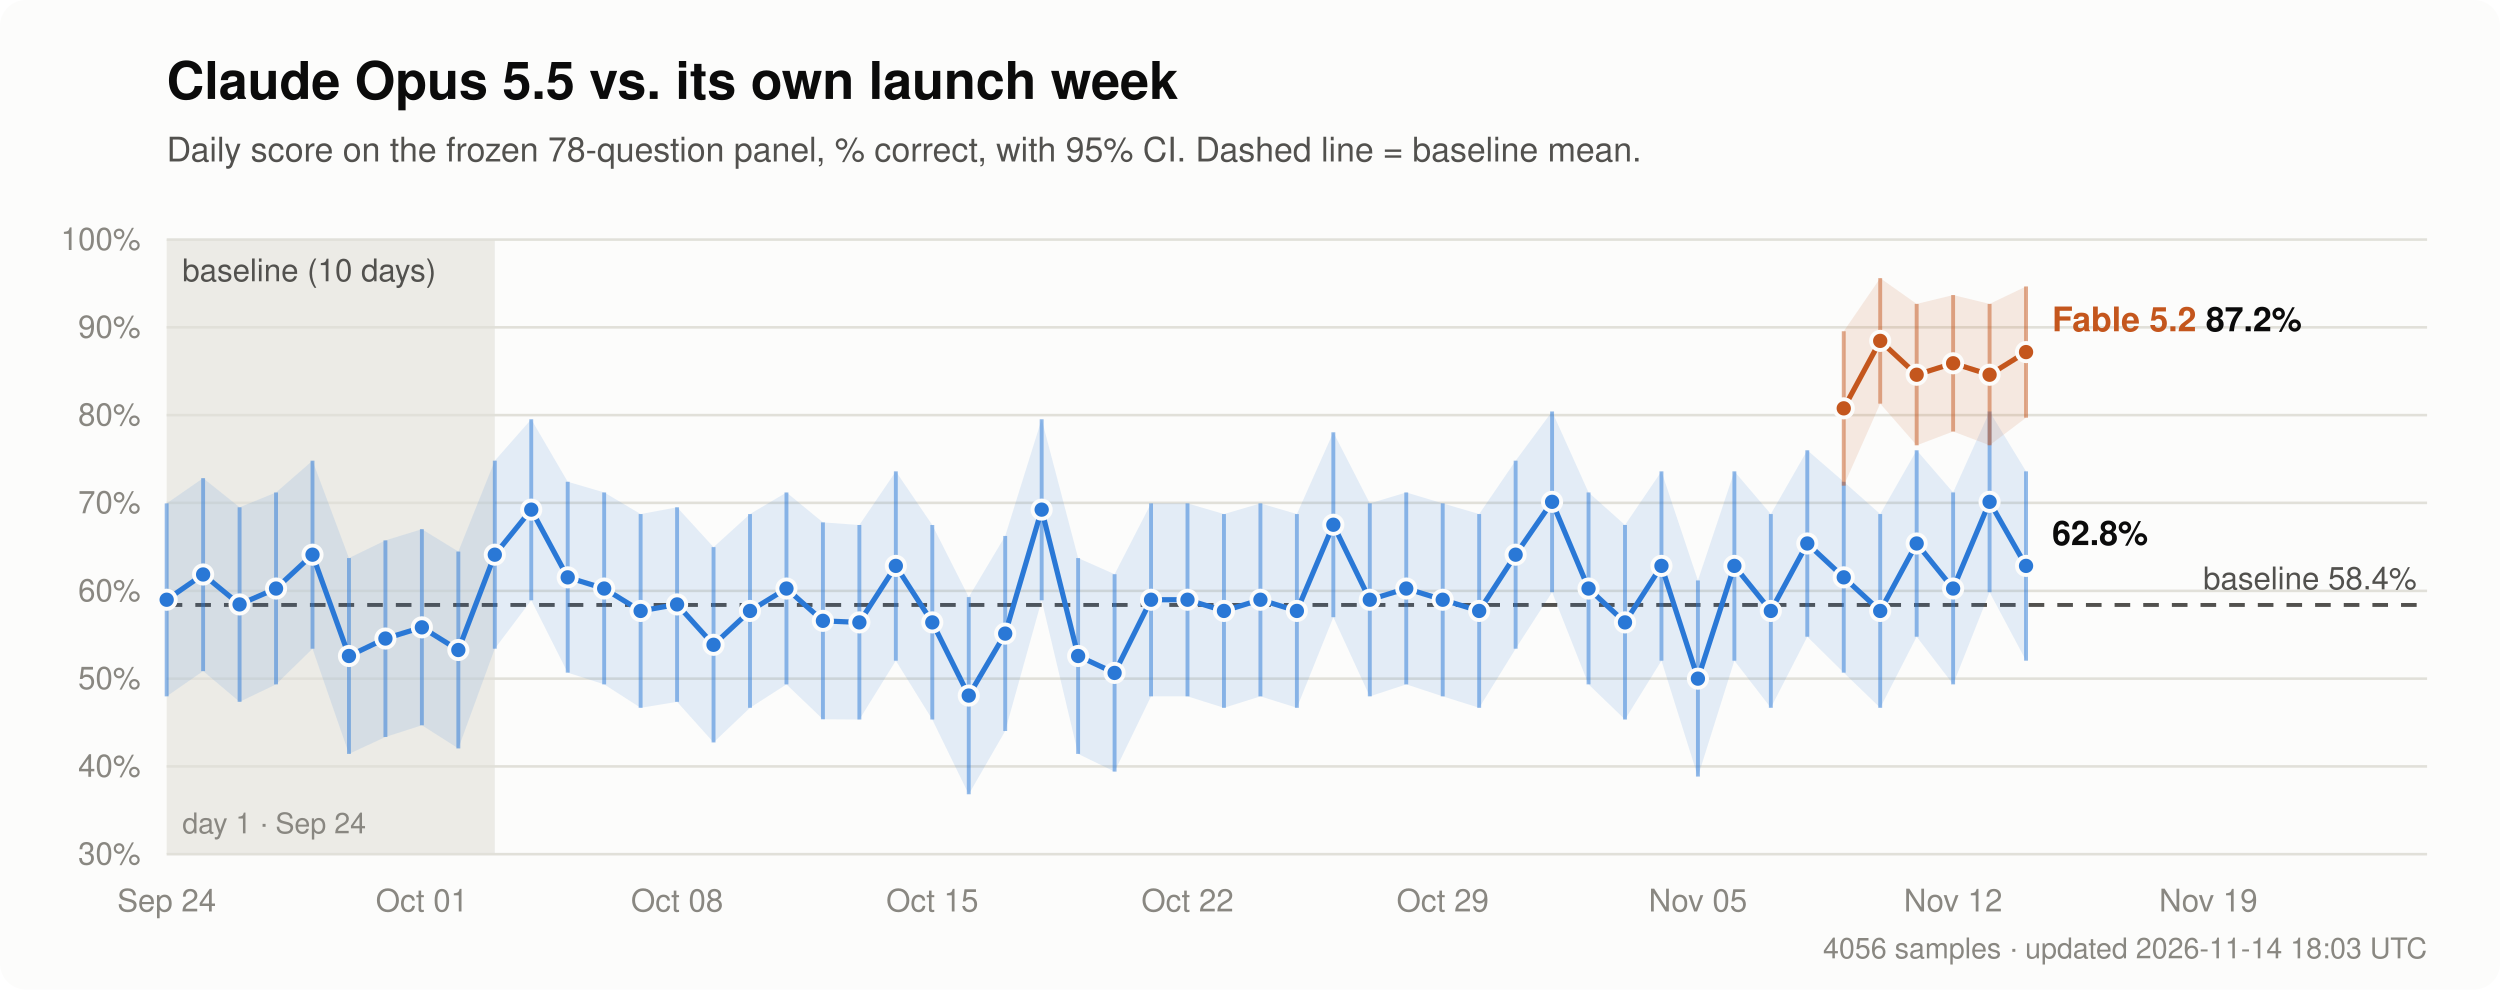
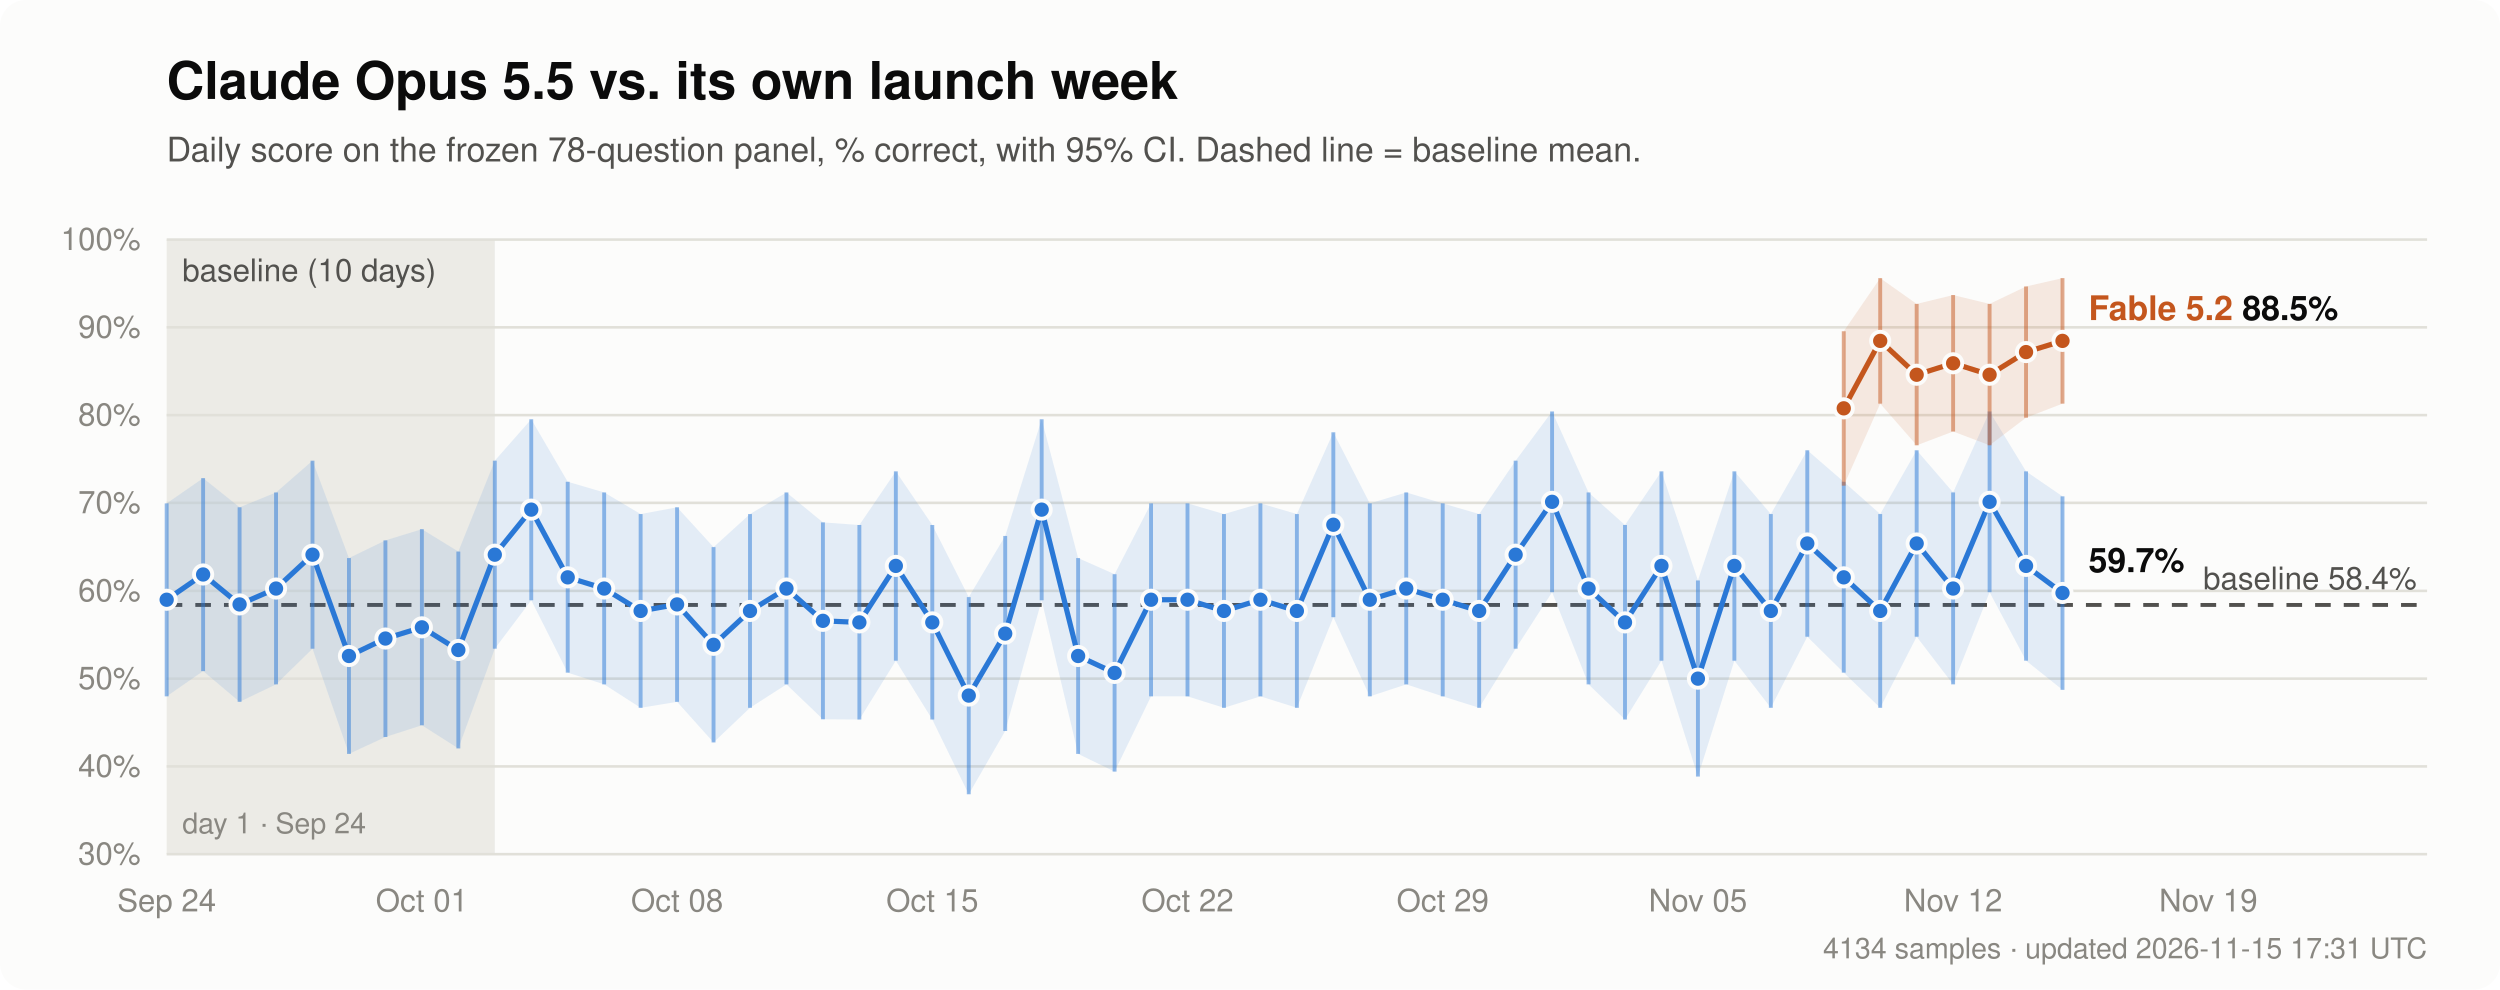
<svg xmlns="http://www.w3.org/2000/svg" width="960" height="380" viewBox="0 0 960 380" font-family="-apple-system, Segoe UI, Helvetica, Arial, sans-serif" role="img" aria-labelledby="t d">
  <rect width="960" height="380" rx="10" fill="#fcfcfb" />
  <text x="64" y="38" fill="#0b0b0b" font-size="20" font-weight="600">Claude Opus 5.5 vs. its own launch week</text>
  <text x="64" y="62" fill="#52514e" font-size="13">Daily score on the frozen 78-question panel, % correct, with 95% CI. Dashed line = baseline mean.</text>
  <line x1="64" y1="328.0" x2="932" y2="328.0" stroke="#e1e0d9" stroke-width="1" />
  <text x="54" y="332.0" text-anchor="end" fill="#898781" font-size="12">30%</text>
  <line x1="64" y1="294.3" x2="932" y2="294.3" stroke="#e1e0d9" stroke-width="1" />
  <text x="54" y="298.3" text-anchor="end" fill="#898781" font-size="12">40%</text>
  <line x1="64" y1="260.6" x2="932" y2="260.6" stroke="#e1e0d9" stroke-width="1" />
  <text x="54" y="264.6" text-anchor="end" fill="#898781" font-size="12">50%</text>
  <line x1="64" y1="226.9" x2="932" y2="226.9" stroke="#e1e0d9" stroke-width="1" />
  <text x="54" y="230.9" text-anchor="end" fill="#898781" font-size="12">60%</text>
  <line x1="64" y1="193.1" x2="932" y2="193.1" stroke="#e1e0d9" stroke-width="1" />
  <text x="54" y="197.1" text-anchor="end" fill="#898781" font-size="12">70%</text>
  <line x1="64" y1="159.4" x2="932" y2="159.4" stroke="#e1e0d9" stroke-width="1" />
  <text x="54" y="163.4" text-anchor="end" fill="#898781" font-size="12">80%</text>
  <line x1="64" y1="125.7" x2="932" y2="125.7" stroke="#e1e0d9" stroke-width="1" />
  <text x="54" y="129.7" text-anchor="end" fill="#898781" font-size="12">90%</text>
  <line x1="64" y1="92.0" x2="932" y2="92.0" stroke="#e1e0d9" stroke-width="1" />
  <text x="54" y="96.0" text-anchor="end" fill="#898781" font-size="12">100%</text>
  <rect x="64.0" y="92" width="126.0" height="236" fill="#e1e0d9" opacity="0.6" />
  <text x="70.0" y="108" fill="#52514e" font-size="12">baseline (10 days)</text>
  <text x="70.0" y="320" fill="#898781" font-size="11">day 1 · Sep 24</text>
  <text x="64.0" y="350" text-anchor="middle" fill="#898781" font-size="12">Sep 24</text>
  <text x="162.0" y="350" text-anchor="middle" fill="#898781" font-size="12">Oct 01</text>
  <text x="260.0" y="350" text-anchor="middle" fill="#898781" font-size="12">Oct 08</text>
  <text x="358.0" y="350" text-anchor="middle" fill="#898781" font-size="12">Oct 15</text>
  <text x="456.0" y="350" text-anchor="middle" fill="#898781" font-size="12">Oct 22</text>
  <text x="554.0" y="350" text-anchor="middle" fill="#898781" font-size="12">Oct 29</text>
  <text x="652.0" y="350" text-anchor="middle" fill="#898781" font-size="12">Nov 05</text>
  <text x="750.0" y="350" text-anchor="middle" fill="#898781" font-size="12">Nov 12</text>
  <text x="848.0" y="350" text-anchor="middle" fill="#898781" font-size="12">Nov 19</text>
  <line x1="64" y1="232.3" x2="932" y2="232.3" stroke="#52514e" stroke-width="1.5" stroke-dasharray="6 5" />
  <text x="928" y="226.3" text-anchor="end" fill="#52514e" font-size="12">baseline 58.4%</text>
-   <path d="M64.0,193.3 L78.0,183.6 L92.0,194.8 L106.0,189.1 L120.0,176.9 L134.0,214.3 L148.0,207.5 L162.0,203.2 L176.0,211.8 L190.0,176.9 L204.0,161.0 L218.0,185.0 L232.0,189.1 L246.0,197.4 L260.0,194.8 L274.0,210.1 L288.0,197.4 L302.0,189.1 L316.0,200.6 L330.0,201.6 L344.0,181.0 L358.0,201.6 L372.0,229.3 L386.0,205.8 L400.0,161.0 L414.0,214.3 L428.0,220.5 L442.0,193.3 L456.0,193.3 L470.0,197.4 L484.0,193.3 L498.0,197.4 L512.0,166.0 L526.0,193.3 L540.0,189.1 L554.0,193.3 L568.0,197.4 L582.0,176.9 L596.0,158.0 L610.0,189.1 L624.0,201.6 L638.0,181.0 L652.0,222.9 L666.0,181.0 L680.0,197.4 L694.0,172.9 L708.0,185.0 L722.0,197.4 L736.0,172.9 L750.0,189.1 L764.0,158.0 L778.0,181.0 L778.0,253.7 L764.0,227.4 L750.0,262.8 L736.0,244.5 L722.0,271.8 L708.0,258.3 L694.0,244.5 L680.0,271.8 L666.0,253.7 L652.0,298.2 L638.0,253.7 L624.0,276.3 L610.0,262.8 L596.0,227.4 L582.0,249.1 L568.0,271.8 L554.0,267.4 L540.0,262.8 L526.0,267.4 L512.0,237.0 L498.0,271.8 L484.0,267.4 L470.0,271.8 L456.0,267.4 L442.0,267.4 L428.0,296.3 L414.0,289.5 L400.0,230.5 L386.0,280.7 L372.0,305.0 L358.0,276.3 L344.0,253.7 L330.0,276.3 L316.0,276.2 L302.0,262.8 L288.0,271.8 L274.0,285.1 L260.0,269.5 L246.0,271.8 L232.0,262.8 L218.0,258.3 L204.0,230.5 L190.0,249.1 L176.0,287.4 L162.0,278.5 L148.0,283.0 L134.0,289.5 L120.0,249.1 L106.0,262.8 L92.0,269.5 L78.0,257.7 L64.0,267.4 Z" fill="#2a78d6" opacity="0.12" />
-   <path d="M64.0,230.3 L78.0,220.6 L92.0,232.1 L106.0,226.0 L120.0,213.0 L134.0,251.9 L148.0,245.2 L162.0,240.9 L176.0,249.6 L190.0,213.0 L204.0,195.7 L218.0,221.7 L232.0,226.0 L246.0,234.6 L260.0,232.1 L274.0,247.6 L288.0,234.6 L302.0,226.0 L316.0,238.4 L330.0,239.0 L344.0,217.3 L358.0,239.0 L372.0,267.1 L386.0,243.3 L400.0,195.7 L414.0,251.9 L428.0,258.4 L442.0,230.3 L456.0,230.3 L470.0,234.6 L484.0,230.3 L498.0,234.6 L512.0,201.5 L526.0,230.3 L540.0,226.0 L554.0,230.3 L568.0,234.6 L582.0,213.0 L596.0,192.7 L610.0,226.0 L624.0,239.0 L638.0,217.3 L652.0,260.6 L666.0,217.3 L680.0,234.6 L694.0,208.7 L708.0,221.7 L722.0,234.6 L736.0,208.7 L750.0,226.0 L764.0,192.7 L778.0,217.3" fill="none" stroke="#2a78d6" stroke-width="2" stroke-linejoin="round" stroke-linecap="round" />
+   <path d="M64.0,193.3 L78.0,183.6 L92.0,194.8 L106.0,189.1 L120.0,176.9 L134.0,214.3 L148.0,207.5 L162.0,203.2 L176.0,211.8 L190.0,176.9 L204.0,161.0 L218.0,185.0 L232.0,189.1 L246.0,197.4 L260.0,194.8 L274.0,210.1 L288.0,197.4 L302.0,189.1 L316.0,200.6 L330.0,201.6 L344.0,181.0 L358.0,201.6 L372.0,229.3 L386.0,205.8 L400.0,161.0 L414.0,214.3 L428.0,220.5 L442.0,193.3 L456.0,193.3 L470.0,197.4 L484.0,193.3 L498.0,197.4 L512.0,166.0 L526.0,193.3 L540.0,189.1 L554.0,193.3 L568.0,197.4 L582.0,176.9 L596.0,158.0 L610.0,189.1 L624.0,201.6 L638.0,181.0 L652.0,222.9 L666.0,181.0 L680.0,197.4 L694.0,172.9 L708.0,185.0 L722.0,197.4 L736.0,172.9 L750.0,189.1 L764.0,158.0 L778.0,181.0 L792.0,190.6 L792.0,264.9 L778.0,253.7 L764.0,227.4 L750.0,262.8 L736.0,244.5 L722.0,271.8 L708.0,258.3 L694.0,244.5 L680.0,271.8 L666.0,253.7 L652.0,298.2 L638.0,253.7 L624.0,276.3 L610.0,262.8 L596.0,227.4 L582.0,249.1 L568.0,271.8 L554.0,267.4 L540.0,262.8 L526.0,267.4 L512.0,237.0 L498.0,271.8 L484.0,267.4 L470.0,271.8 L456.0,267.4 L442.0,267.4 L428.0,296.3 L414.0,289.5 L400.0,230.5 L386.0,280.7 L372.0,305.0 L358.0,276.3 L344.0,253.7 L330.0,276.3 L316.0,276.2 L302.0,262.8 L288.0,271.8 L274.0,285.1 L260.0,269.5 L246.0,271.8 L232.0,262.8 L218.0,258.3 L204.0,230.5 L190.0,249.1 L176.0,287.4 L162.0,278.5 L148.0,283.0 L134.0,289.5 L120.0,249.1 L106.0,262.8 L92.0,269.5 L78.0,257.7 L64.0,267.4 Z" fill="#2a78d6" opacity="0.12" />
+   <path d="M64.0,230.3 L78.0,220.6 L92.0,232.1 L106.0,226.0 L120.0,213.0 L134.0,251.9 L148.0,245.2 L162.0,240.9 L176.0,249.6 L190.0,213.0 L204.0,195.7 L218.0,221.7 L232.0,226.0 L246.0,234.6 L260.0,232.1 L274.0,247.6 L288.0,234.6 L302.0,226.0 L316.0,238.4 L330.0,239.0 L344.0,217.3 L358.0,239.0 L372.0,267.1 L386.0,243.3 L400.0,195.7 L414.0,251.9 L428.0,258.4 L442.0,230.3 L456.0,230.3 L470.0,234.6 L484.0,230.3 L498.0,234.6 L512.0,201.5 L526.0,230.3 L540.0,226.0 L554.0,230.3 L568.0,234.6 L582.0,213.0 L596.0,192.7 L610.0,226.0 L624.0,239.0 L638.0,217.3 L652.0,260.6 L666.0,217.3 L680.0,234.6 L694.0,208.7 L708.0,221.7 L722.0,234.6 L736.0,208.7 L750.0,226.0 L764.0,192.7 L778.0,217.3 L792.0,227.7" fill="none" stroke="#2a78d6" stroke-width="2" stroke-linejoin="round" stroke-linecap="round" />
  <line x1="64.0" y1="267.4" x2="64.0" y2="193.3" stroke="#2a78d6" stroke-width="1.5" opacity="0.5" />
  <circle cx="64.0" cy="230.3" r="3.5" fill="#2a78d6" stroke="#fcfcfb" stroke-width="1.5" />
  <line x1="78.0" y1="257.7" x2="78.0" y2="183.6" stroke="#2a78d6" stroke-width="1.5" opacity="0.5" />
  <circle cx="78.0" cy="220.6" r="3.5" fill="#2a78d6" stroke="#fcfcfb" stroke-width="1.5" />
  <line x1="92.0" y1="269.5" x2="92.0" y2="194.8" stroke="#2a78d6" stroke-width="1.5" opacity="0.5" />
  <circle cx="92.0" cy="232.1" r="3.5" fill="#2a78d6" stroke="#fcfcfb" stroke-width="1.5" />
  <line x1="106.0" y1="262.8" x2="106.0" y2="189.1" stroke="#2a78d6" stroke-width="1.5" opacity="0.5" />
  <circle cx="106.0" cy="226.0" r="3.5" fill="#2a78d6" stroke="#fcfcfb" stroke-width="1.5" />
  <line x1="120.0" y1="249.1" x2="120.0" y2="176.9" stroke="#2a78d6" stroke-width="1.5" opacity="0.5" />
  <circle cx="120.0" cy="213.0" r="3.5" fill="#2a78d6" stroke="#fcfcfb" stroke-width="1.5" />
  <line x1="134.0" y1="289.5" x2="134.0" y2="214.3" stroke="#2a78d6" stroke-width="1.5" opacity="0.5" />
  <circle cx="134.0" cy="251.9" r="3.5" fill="#2a78d6" stroke="#fcfcfb" stroke-width="1.5" />
  <line x1="148.0" y1="283.0" x2="148.0" y2="207.5" stroke="#2a78d6" stroke-width="1.5" opacity="0.5" />
  <circle cx="148.0" cy="245.2" r="3.5" fill="#2a78d6" stroke="#fcfcfb" stroke-width="1.5" />
  <line x1="162.0" y1="278.5" x2="162.0" y2="203.2" stroke="#2a78d6" stroke-width="1.5" opacity="0.5" />
  <circle cx="162.0" cy="240.9" r="3.5" fill="#2a78d6" stroke="#fcfcfb" stroke-width="1.5" />
  <line x1="176.0" y1="287.4" x2="176.0" y2="211.8" stroke="#2a78d6" stroke-width="1.5" opacity="0.5" />
  <circle cx="176.0" cy="249.6" r="3.5" fill="#2a78d6" stroke="#fcfcfb" stroke-width="1.5" />
  <line x1="190.0" y1="249.1" x2="190.0" y2="176.9" stroke="#2a78d6" stroke-width="1.5" opacity="0.5" />
  <circle cx="190.0" cy="213.0" r="3.5" fill="#2a78d6" stroke="#fcfcfb" stroke-width="1.5" />
  <line x1="204.0" y1="230.5" x2="204.0" y2="161.0" stroke="#2a78d6" stroke-width="1.5" opacity="0.5" />
  <circle cx="204.0" cy="195.7" r="3.5" fill="#2a78d6" stroke="#fcfcfb" stroke-width="1.5" />
  <line x1="218.0" y1="258.3" x2="218.0" y2="185.0" stroke="#2a78d6" stroke-width="1.5" opacity="0.5" />
  <circle cx="218.0" cy="221.7" r="3.5" fill="#2a78d6" stroke="#fcfcfb" stroke-width="1.5" />
  <line x1="232.0" y1="262.8" x2="232.0" y2="189.1" stroke="#2a78d6" stroke-width="1.5" opacity="0.5" />
  <circle cx="232.0" cy="226.0" r="3.5" fill="#2a78d6" stroke="#fcfcfb" stroke-width="1.5" />
  <line x1="246.0" y1="271.8" x2="246.0" y2="197.4" stroke="#2a78d6" stroke-width="1.5" opacity="0.5" />
  <circle cx="246.0" cy="234.6" r="3.5" fill="#2a78d6" stroke="#fcfcfb" stroke-width="1.5" />
  <line x1="260.0" y1="269.5" x2="260.0" y2="194.8" stroke="#2a78d6" stroke-width="1.5" opacity="0.5" />
  <circle cx="260.0" cy="232.1" r="3.5" fill="#2a78d6" stroke="#fcfcfb" stroke-width="1.5" />
  <line x1="274.0" y1="285.1" x2="274.0" y2="210.1" stroke="#2a78d6" stroke-width="1.5" opacity="0.5" />
  <circle cx="274.0" cy="247.6" r="3.5" fill="#2a78d6" stroke="#fcfcfb" stroke-width="1.5" />
  <line x1="288.0" y1="271.8" x2="288.0" y2="197.4" stroke="#2a78d6" stroke-width="1.5" opacity="0.5" />
  <circle cx="288.0" cy="234.6" r="3.5" fill="#2a78d6" stroke="#fcfcfb" stroke-width="1.5" />
  <line x1="302.0" y1="262.8" x2="302.0" y2="189.1" stroke="#2a78d6" stroke-width="1.5" opacity="0.5" />
  <circle cx="302.0" cy="226.0" r="3.5" fill="#2a78d6" stroke="#fcfcfb" stroke-width="1.5" />
  <line x1="316.0" y1="276.2" x2="316.0" y2="200.6" stroke="#2a78d6" stroke-width="1.5" opacity="0.5" />
  <circle cx="316.0" cy="238.4" r="3.5" fill="#2a78d6" stroke="#fcfcfb" stroke-width="1.5" />
  <line x1="330.0" y1="276.3" x2="330.0" y2="201.6" stroke="#2a78d6" stroke-width="1.5" opacity="0.5" />
  <circle cx="330.0" cy="239.0" r="3.5" fill="#2a78d6" stroke="#fcfcfb" stroke-width="1.5" />
  <line x1="344.0" y1="253.7" x2="344.0" y2="181.0" stroke="#2a78d6" stroke-width="1.5" opacity="0.5" />
  <circle cx="344.0" cy="217.3" r="3.5" fill="#2a78d6" stroke="#fcfcfb" stroke-width="1.5" />
  <line x1="358.0" y1="276.3" x2="358.0" y2="201.6" stroke="#2a78d6" stroke-width="1.5" opacity="0.5" />
  <circle cx="358.0" cy="239.0" r="3.5" fill="#2a78d6" stroke="#fcfcfb" stroke-width="1.5" />
  <line x1="372.0" y1="305.0" x2="372.0" y2="229.3" stroke="#2a78d6" stroke-width="1.5" opacity="0.5" />
  <circle cx="372.0" cy="267.1" r="3.5" fill="#2a78d6" stroke="#fcfcfb" stroke-width="1.5" />
  <line x1="386.0" y1="280.7" x2="386.0" y2="205.8" stroke="#2a78d6" stroke-width="1.5" opacity="0.5" />
  <circle cx="386.0" cy="243.3" r="3.5" fill="#2a78d6" stroke="#fcfcfb" stroke-width="1.5" />
  <line x1="400.0" y1="230.5" x2="400.0" y2="161.0" stroke="#2a78d6" stroke-width="1.5" opacity="0.5" />
  <circle cx="400.0" cy="195.7" r="3.5" fill="#2a78d6" stroke="#fcfcfb" stroke-width="1.5" />
  <line x1="414.0" y1="289.5" x2="414.0" y2="214.3" stroke="#2a78d6" stroke-width="1.5" opacity="0.5" />
  <circle cx="414.0" cy="251.9" r="3.5" fill="#2a78d6" stroke="#fcfcfb" stroke-width="1.5" />
  <line x1="428.0" y1="296.3" x2="428.0" y2="220.5" stroke="#2a78d6" stroke-width="1.5" opacity="0.5" />
  <circle cx="428.0" cy="258.4" r="3.5" fill="#2a78d6" stroke="#fcfcfb" stroke-width="1.5" />
  <line x1="442.0" y1="267.4" x2="442.0" y2="193.3" stroke="#2a78d6" stroke-width="1.5" opacity="0.5" />
  <circle cx="442.0" cy="230.3" r="3.5" fill="#2a78d6" stroke="#fcfcfb" stroke-width="1.5" />
  <line x1="456.0" y1="267.4" x2="456.0" y2="193.3" stroke="#2a78d6" stroke-width="1.5" opacity="0.5" />
  <circle cx="456.0" cy="230.3" r="3.5" fill="#2a78d6" stroke="#fcfcfb" stroke-width="1.5" />
  <line x1="470.0" y1="271.8" x2="470.0" y2="197.4" stroke="#2a78d6" stroke-width="1.5" opacity="0.5" />
  <circle cx="470.0" cy="234.6" r="3.5" fill="#2a78d6" stroke="#fcfcfb" stroke-width="1.5" />
  <line x1="484.0" y1="267.4" x2="484.0" y2="193.3" stroke="#2a78d6" stroke-width="1.5" opacity="0.5" />
  <circle cx="484.0" cy="230.3" r="3.5" fill="#2a78d6" stroke="#fcfcfb" stroke-width="1.5" />
  <line x1="498.0" y1="271.8" x2="498.0" y2="197.4" stroke="#2a78d6" stroke-width="1.5" opacity="0.5" />
  <circle cx="498.0" cy="234.6" r="3.5" fill="#2a78d6" stroke="#fcfcfb" stroke-width="1.5" />
  <line x1="512.0" y1="237.0" x2="512.0" y2="166.0" stroke="#2a78d6" stroke-width="1.5" opacity="0.5" />
  <circle cx="512.0" cy="201.5" r="3.5" fill="#2a78d6" stroke="#fcfcfb" stroke-width="1.5" />
  <line x1="526.0" y1="267.4" x2="526.0" y2="193.3" stroke="#2a78d6" stroke-width="1.5" opacity="0.5" />
  <circle cx="526.0" cy="230.3" r="3.5" fill="#2a78d6" stroke="#fcfcfb" stroke-width="1.5" />
  <line x1="540.0" y1="262.8" x2="540.0" y2="189.1" stroke="#2a78d6" stroke-width="1.5" opacity="0.5" />
  <circle cx="540.0" cy="226.0" r="3.5" fill="#2a78d6" stroke="#fcfcfb" stroke-width="1.5" />
  <line x1="554.0" y1="267.4" x2="554.0" y2="193.3" stroke="#2a78d6" stroke-width="1.5" opacity="0.5" />
  <circle cx="554.0" cy="230.3" r="3.5" fill="#2a78d6" stroke="#fcfcfb" stroke-width="1.5" />
  <line x1="568.0" y1="271.8" x2="568.0" y2="197.4" stroke="#2a78d6" stroke-width="1.5" opacity="0.5" />
  <circle cx="568.0" cy="234.6" r="3.5" fill="#2a78d6" stroke="#fcfcfb" stroke-width="1.5" />
  <line x1="582.0" y1="249.1" x2="582.0" y2="176.9" stroke="#2a78d6" stroke-width="1.5" opacity="0.5" />
  <circle cx="582.0" cy="213.0" r="3.5" fill="#2a78d6" stroke="#fcfcfb" stroke-width="1.5" />
  <line x1="596.0" y1="227.4" x2="596.0" y2="158.0" stroke="#2a78d6" stroke-width="1.5" opacity="0.5" />
  <circle cx="596.0" cy="192.7" r="3.5" fill="#2a78d6" stroke="#fcfcfb" stroke-width="1.5" />
  <line x1="610.0" y1="262.8" x2="610.0" y2="189.1" stroke="#2a78d6" stroke-width="1.5" opacity="0.5" />
  <circle cx="610.0" cy="226.0" r="3.5" fill="#2a78d6" stroke="#fcfcfb" stroke-width="1.5" />
  <line x1="624.0" y1="276.3" x2="624.0" y2="201.6" stroke="#2a78d6" stroke-width="1.5" opacity="0.5" />
  <circle cx="624.0" cy="239.0" r="3.5" fill="#2a78d6" stroke="#fcfcfb" stroke-width="1.5" />
  <line x1="638.0" y1="253.7" x2="638.0" y2="181.0" stroke="#2a78d6" stroke-width="1.5" opacity="0.5" />
  <circle cx="638.0" cy="217.3" r="3.5" fill="#2a78d6" stroke="#fcfcfb" stroke-width="1.5" />
  <line x1="652.0" y1="298.2" x2="652.0" y2="222.9" stroke="#2a78d6" stroke-width="1.5" opacity="0.5" />
  <circle cx="652.0" cy="260.6" r="3.5" fill="#2a78d6" stroke="#fcfcfb" stroke-width="1.5" />
  <line x1="666.0" y1="253.7" x2="666.0" y2="181.0" stroke="#2a78d6" stroke-width="1.5" opacity="0.5" />
  <circle cx="666.0" cy="217.3" r="3.5" fill="#2a78d6" stroke="#fcfcfb" stroke-width="1.5" />
  <line x1="680.0" y1="271.8" x2="680.0" y2="197.4" stroke="#2a78d6" stroke-width="1.5" opacity="0.5" />
  <circle cx="680.0" cy="234.6" r="3.5" fill="#2a78d6" stroke="#fcfcfb" stroke-width="1.5" />
  <line x1="694.0" y1="244.5" x2="694.0" y2="172.9" stroke="#2a78d6" stroke-width="1.5" opacity="0.5" />
  <circle cx="694.0" cy="208.7" r="3.5" fill="#2a78d6" stroke="#fcfcfb" stroke-width="1.5" />
  <line x1="708.0" y1="258.3" x2="708.0" y2="185.0" stroke="#2a78d6" stroke-width="1.5" opacity="0.5" />
  <circle cx="708.0" cy="221.7" r="3.5" fill="#2a78d6" stroke="#fcfcfb" stroke-width="1.5" />
  <line x1="722.0" y1="271.8" x2="722.0" y2="197.4" stroke="#2a78d6" stroke-width="1.5" opacity="0.5" />
  <circle cx="722.0" cy="234.6" r="3.5" fill="#2a78d6" stroke="#fcfcfb" stroke-width="1.5" />
  <line x1="736.0" y1="244.5" x2="736.0" y2="172.9" stroke="#2a78d6" stroke-width="1.5" opacity="0.5" />
  <circle cx="736.0" cy="208.7" r="3.5" fill="#2a78d6" stroke="#fcfcfb" stroke-width="1.5" />
  <line x1="750.0" y1="262.8" x2="750.0" y2="189.1" stroke="#2a78d6" stroke-width="1.5" opacity="0.5" />
  <circle cx="750.0" cy="226.0" r="3.5" fill="#2a78d6" stroke="#fcfcfb" stroke-width="1.5" />
  <line x1="764.0" y1="227.4" x2="764.0" y2="158.0" stroke="#2a78d6" stroke-width="1.5" opacity="0.5" />
  <circle cx="764.0" cy="192.7" r="3.5" fill="#2a78d6" stroke="#fcfcfb" stroke-width="1.5" />
  <line x1="778.0" y1="253.7" x2="778.0" y2="181.0" stroke="#2a78d6" stroke-width="1.5" opacity="0.5" />
  <circle cx="778.0" cy="217.3" r="3.5" fill="#2a78d6" stroke="#fcfcfb" stroke-width="1.5" />
-   <text x="788.0" y="209.3" fill="#0b0b0b" font-size="13" font-weight="600">62.8%</text>
+   <line x1="792.0" y1="264.9" x2="792.0" y2="190.6" stroke="#2a78d6" stroke-width="1.5" opacity="0.5" />
+   <circle cx="792.0" cy="227.7" r="3.5" fill="#2a78d6" stroke="#fcfcfb" stroke-width="1.5" />
+   <text x="802.0" y="219.7" fill="#0b0b0b" font-size="13" font-weight="600">59.7%</text>
  <clipPath id="plotarea-light">
    <rect x="64" y="92" width="868" height="236" />
  </clipPath>
  <g clip-path="url(#plotarea-light)">
-     <path d="M708.0,127.2 L722.0,106.8 L736.0,116.7 L750.0,113.3 L764.0,116.7 L778.0,110.0 L778.0,160.4 L764.0,171.0 L750.0,165.7 L736.0,171.0 L722.0,155.0 L708.0,186.5 Z" fill="#c4561d" opacity="0.12" />
-     <path d="M708.0,156.8 L722.0,130.9 L736.0,143.9 L750.0,139.5 L764.0,143.9 L778.0,135.2" fill="none" stroke="#c4561d" stroke-width="2" stroke-linejoin="round" stroke-linecap="round" />
+     <path d="M708.0,127.2 L722.0,106.8 L736.0,116.7 L750.0,113.3 L764.0,116.7 L778.0,110.0 L792.0,106.8 L792.0,155.0 L778.0,160.4 L764.0,171.0 L750.0,165.7 L736.0,171.0 L722.0,155.0 L708.0,186.5 Z" fill="#c4561d" opacity="0.12" />
+     <path d="M708.0,156.8 L722.0,130.9 L736.0,143.9 L750.0,139.5 L764.0,143.9 L778.0,135.2 L792.0,130.9" fill="none" stroke="#c4561d" stroke-width="2" stroke-linejoin="round" stroke-linecap="round" />
    <line x1="708.0" y1="186.5" x2="708.0" y2="127.2" stroke="#c4561d" stroke-width="1.5" opacity="0.5" />
    <circle cx="708.0" cy="156.8" r="3.5" fill="#c4561d" stroke="#fcfcfb" stroke-width="1.5" />
    <line x1="722.0" y1="155.0" x2="722.0" y2="106.8" stroke="#c4561d" stroke-width="1.5" opacity="0.5" />
    <circle cx="722.0" cy="130.9" r="3.5" fill="#c4561d" stroke="#fcfcfb" stroke-width="1.5" />
    <line x1="736.0" y1="171.0" x2="736.0" y2="116.7" stroke="#c4561d" stroke-width="1.5" opacity="0.5" />
    <circle cx="736.0" cy="143.9" r="3.5" fill="#c4561d" stroke="#fcfcfb" stroke-width="1.5" />
    <line x1="750.0" y1="165.7" x2="750.0" y2="113.3" stroke="#c4561d" stroke-width="1.5" opacity="0.5" />
    <circle cx="750.0" cy="139.5" r="3.5" fill="#c4561d" stroke="#fcfcfb" stroke-width="1.5" />
    <line x1="764.0" y1="171.0" x2="764.0" y2="116.7" stroke="#c4561d" stroke-width="1.5" opacity="0.5" />
    <circle cx="764.0" cy="143.9" r="3.5" fill="#c4561d" stroke="#fcfcfb" stroke-width="1.5" />
    <line x1="778.0" y1="160.4" x2="778.0" y2="110.0" stroke="#c4561d" stroke-width="1.5" opacity="0.5" />
    <circle cx="778.0" cy="135.2" r="3.5" fill="#c4561d" stroke="#fcfcfb" stroke-width="1.5" />
+     <line x1="792.0" y1="155.0" x2="792.0" y2="106.8" stroke="#c4561d" stroke-width="1.5" opacity="0.5" />
+     <circle cx="792.0" cy="130.9" r="3.5" fill="#c4561d" stroke="#fcfcfb" stroke-width="1.5" />
  </g>
-   <text x="788.0" y="127.2" text-anchor="start" fill="#0b0b0b" font-size="13" font-weight="600">
-     <tspan fill="#c4561d">Fable 5.2</tspan> 87.2%</text>
-   <text x="932" y="368" text-anchor="end" fill="#898781" font-size="11">4056 samples · updated 2026-11-14 18:03 UTC</text>
+   <text x="802.0" y="122.9" text-anchor="start" fill="#0b0b0b" font-size="13" font-weight="600">
+     <tspan fill="#c4561d">Fable 5.2</tspan> 88.5%</text>
+   <text x="932" y="368" text-anchor="end" fill="#898781" font-size="11">4134 samples · updated 2026-11-15 17:31 UTC</text>
</svg>
